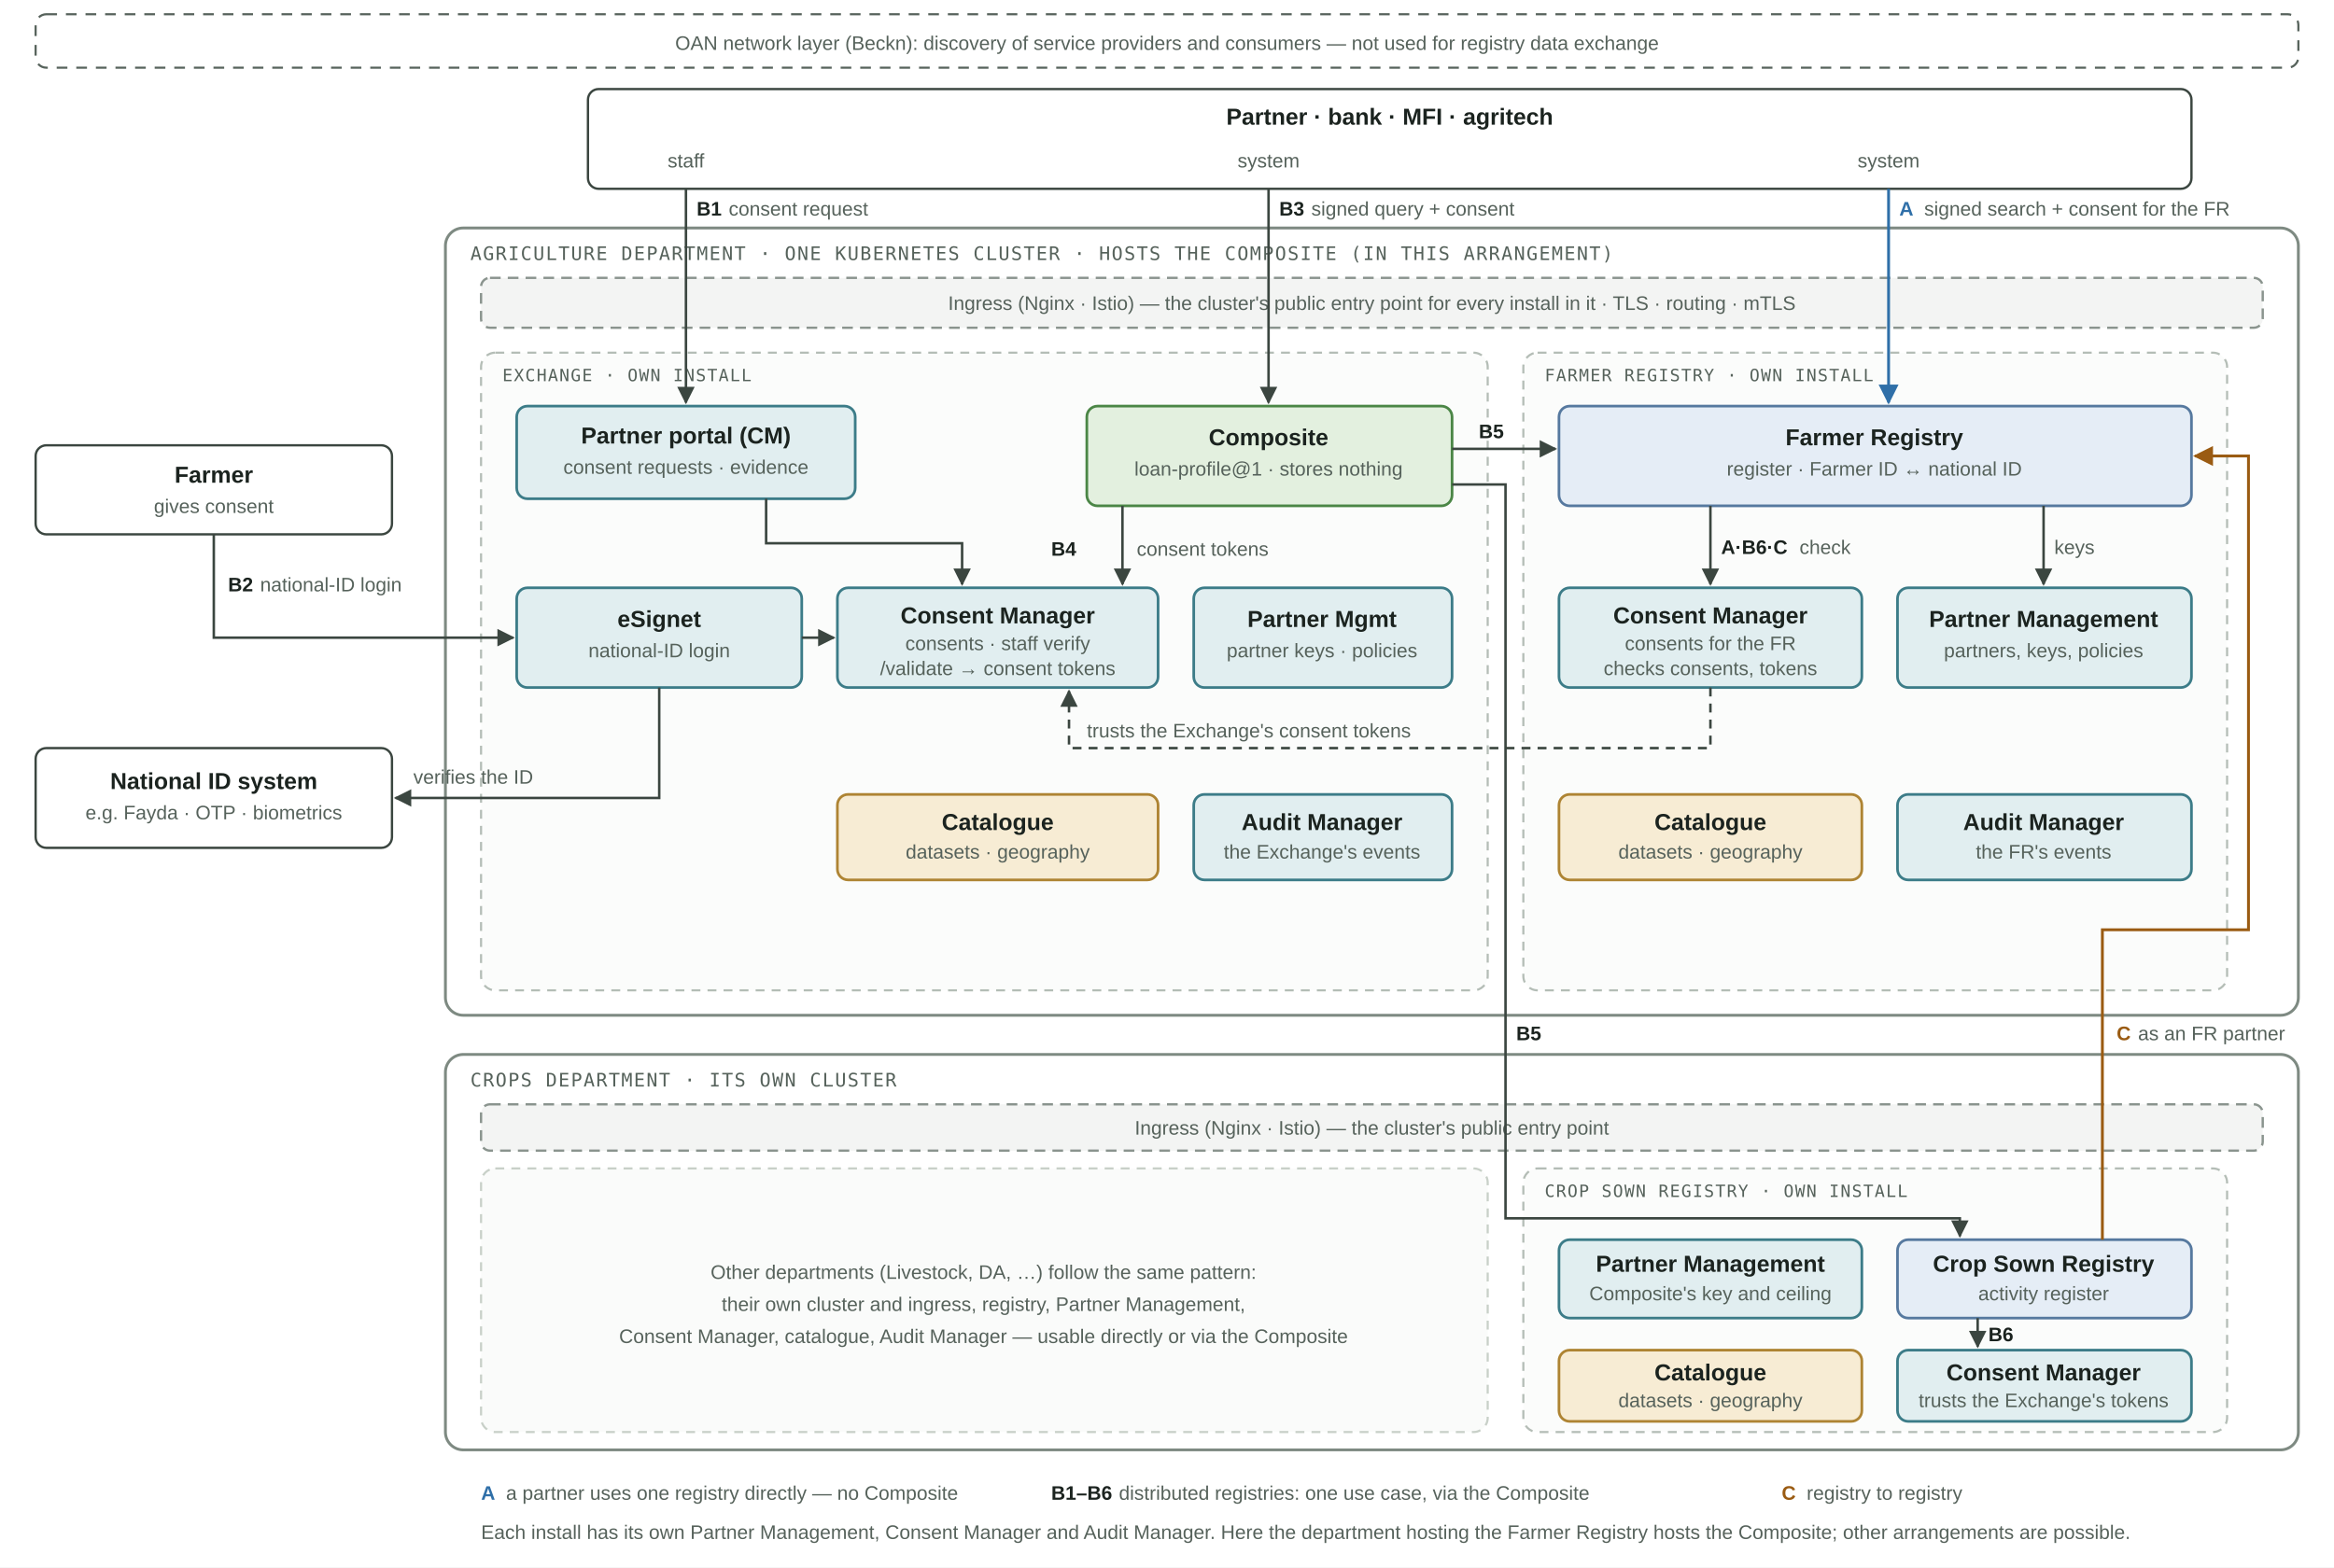
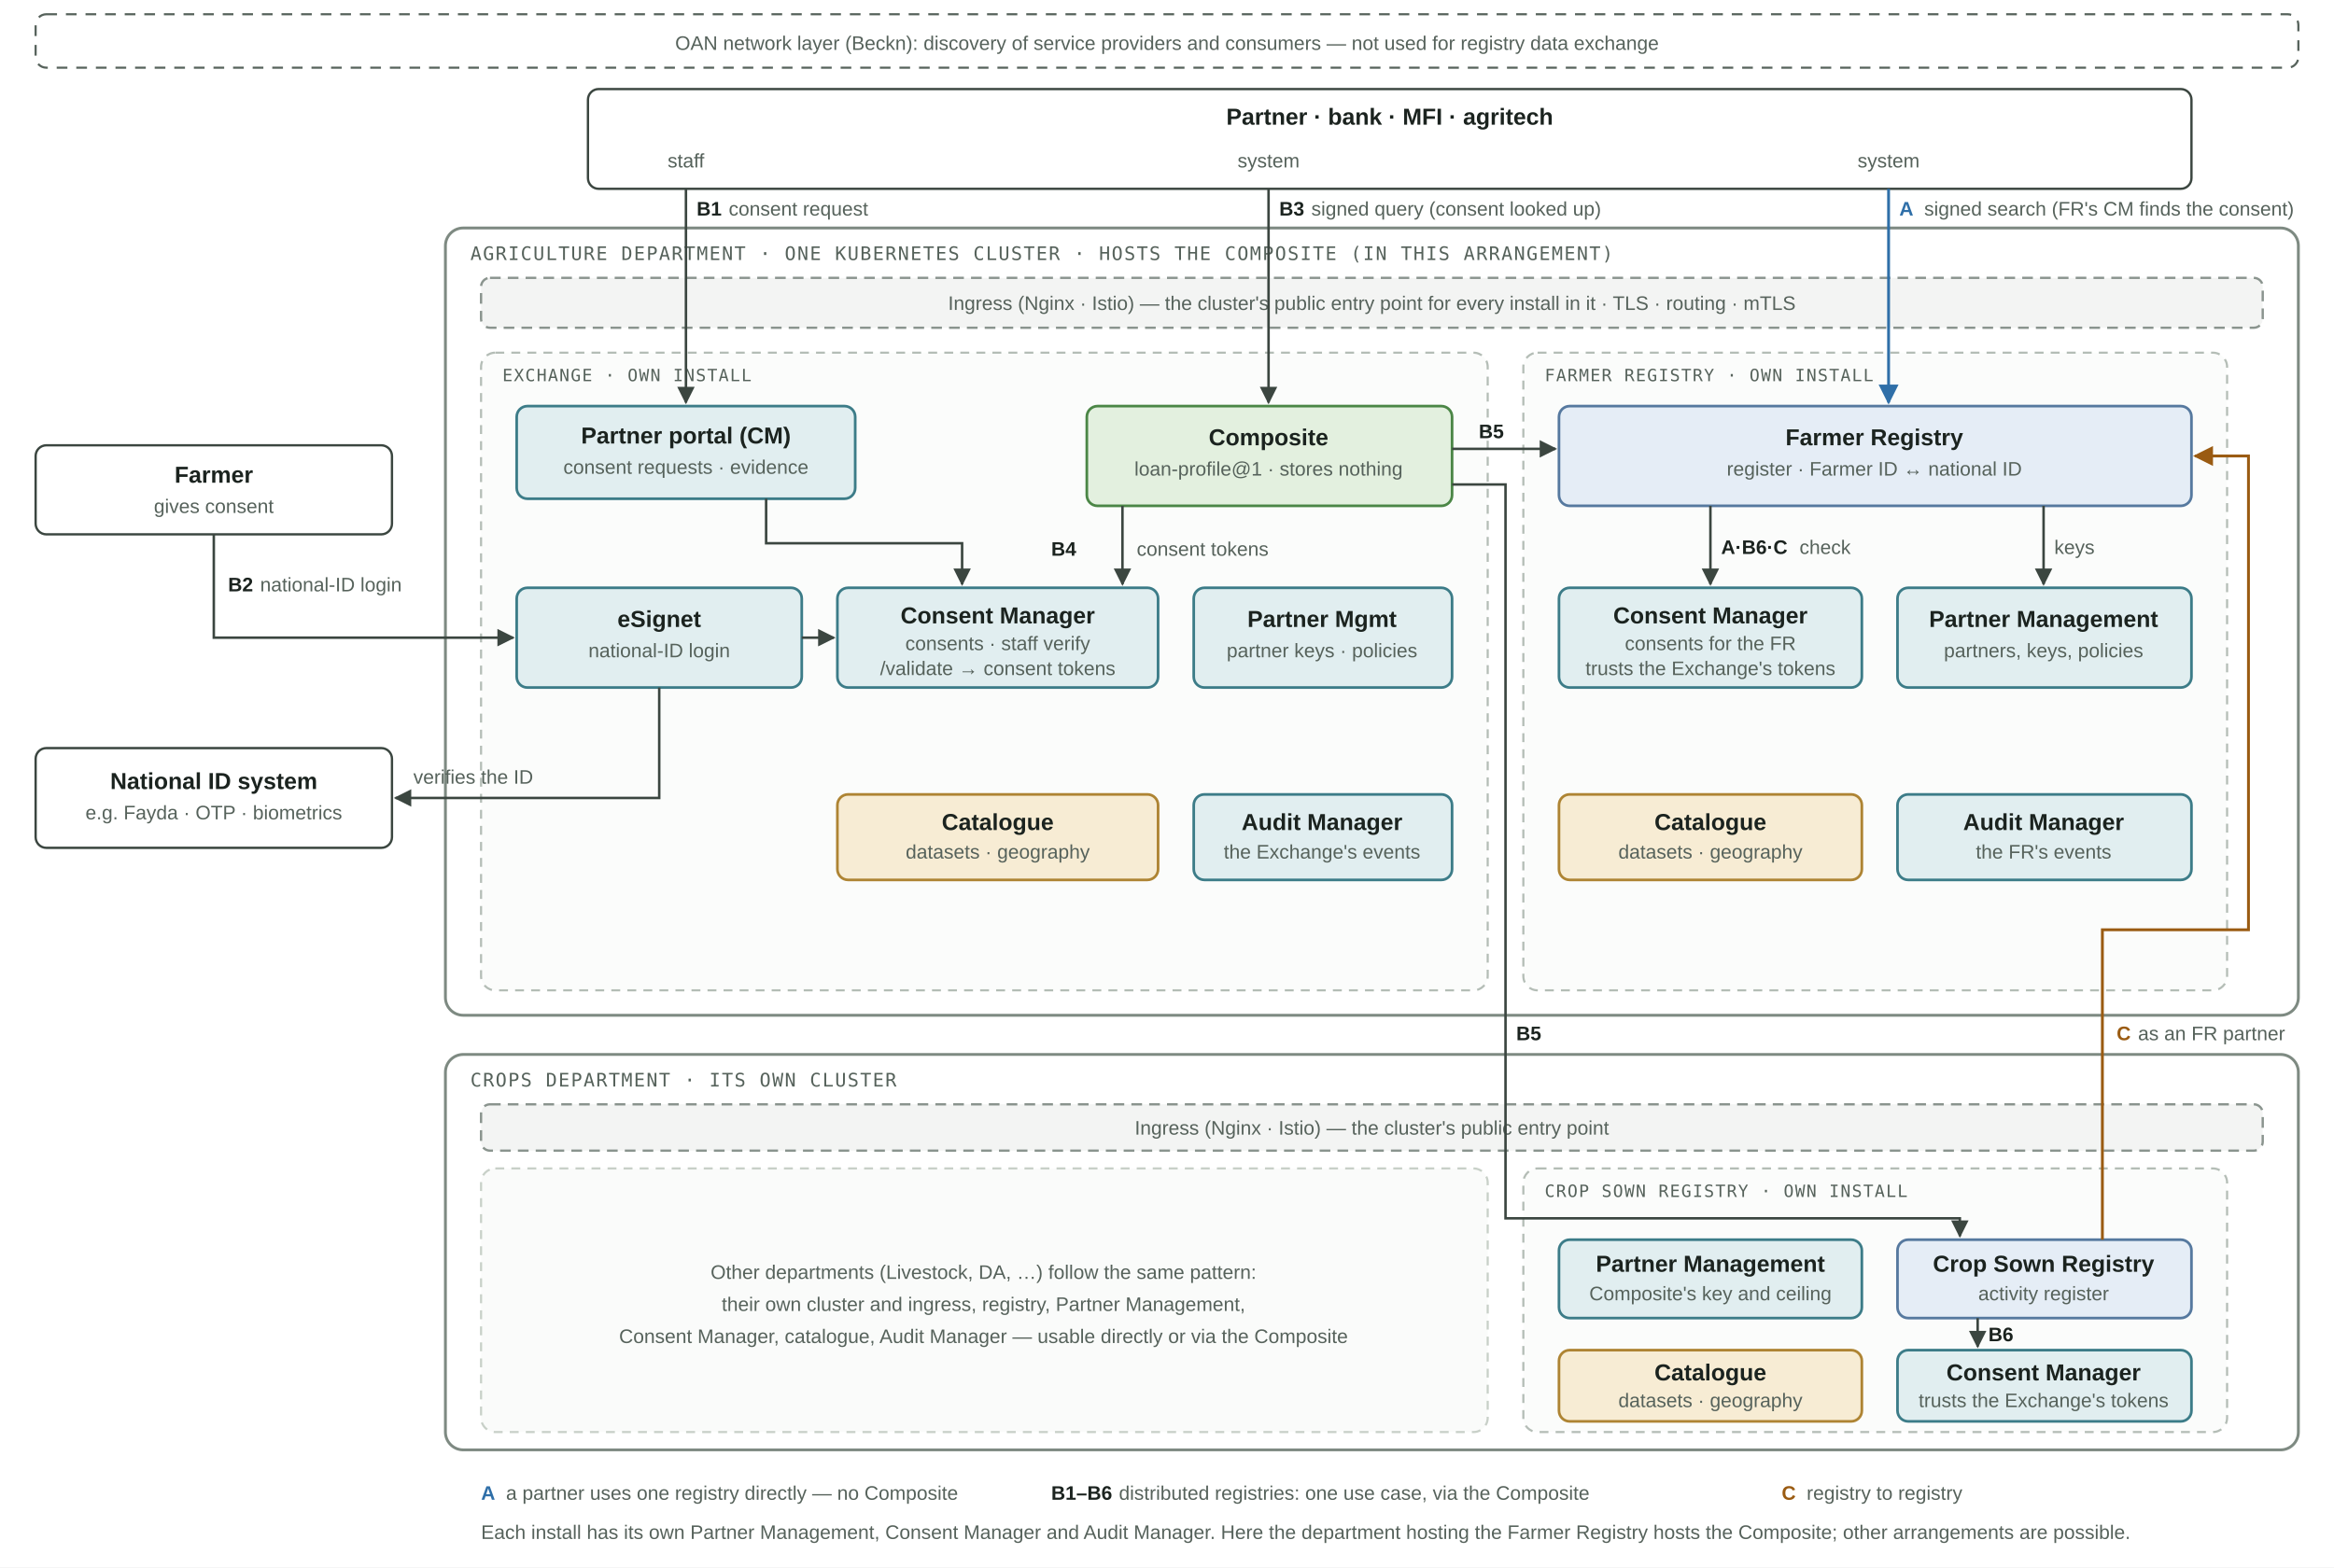
- <svg xmlns="http://www.w3.org/2000/svg" width="1310" height="880" viewBox="0 0 1310 880" role="img" aria-label="Agri Stack across departments. Each department runs its own Kubernetes cluster behind its own ingress. In the Agriculture Department, which hosts the Composite in this arrangement, the Exchange (partner portal, Consent Manager, Partner Management, eSignet, Composite) and the Farmer Registry are separate installs, each with its own Partner Management (partners, their keys and access policies), Consent Manager and Audit Manager. Path A: a partner calls the Farmer Registry directly with a consent for it. Path B, distributed registries: the farmer's consent is collected at the Exchange (the farmer logs in with the national ID), the partner's system queries the Composite, which gets a consent token per registry from the Exchange Consent Manager and searches the Farmer Registry and the Crop Sown Registry; each registry checks its consent token at its own Consent Manager, which trusts the Exchange's consent tokens. Path C: the Crop Sown Registry calls the Farmer Registry as one of its partners.">
+ <svg xmlns="http://www.w3.org/2000/svg" width="1310" height="880" viewBox="0 0 1310 880" role="img" aria-label="Agri Stack across departments. Each department runs its own Kubernetes cluster behind its own ingress. In the Agriculture Department, which hosts the Composite in this arrangement, the Exchange (partner portal, Consent Manager, Partner Management, eSignet, Composite) and the Farmer Registry are separate installs, each with its own Partner Management (partners, their keys and access policies), Consent Manager and Audit Manager. Path A: a partner calls the Farmer Registry directly; the registry's Consent Manager finds the farmer's consent. Path B, distributed registries: the farmer's consent is collected at the Exchange (the farmer logs in with the national ID), the partner's system queries the Composite (no consent ID needed: the Exchange Consent Manager finds the consent), which gets a consent token per registry from the Exchange Consent Manager and searches the Farmer Registry and the Crop Sown Registry; each registry checks its consent token at its own Consent Manager, offline, with the Exchange Consent Manager's public key: the departments never call the Exchange. Path C: the Crop Sown Registry calls the Farmer Registry as one of its partners.">
  <style>
text{font-family:'Public Sans','Helvetica Neue',Arial,sans-serif;fill:#1B231F}
.t{font-size:13px;font-weight:600} .s{font-size:11px;fill:#56625B} .lbl{font-size:11px;fill:#56625B}
.cap{font-size:10.5px;letter-spacing:.07em;fill:#56625B;font-family:'JetBrains Mono',Menlo,monospace}
.cap2{font-size:9.5px;letter-spacing:.07em;fill:#56625B;font-family:'JetBrains Mono',Menlo,monospace}
.n{font-size:11px;font-weight:700;fill:#1B231F}
.l1{fill:#E5EDF6;stroke:#56799F;stroke-width:1.5} .l2{fill:#F7ECD4;stroke:#AE8433;stroke-width:1.5}
.dpi{fill:#E1EEF0;stroke:#3C7C88;stroke-width:1.5} .uc{fill:#E3F0DF;stroke:#4B8646;stroke-width:1.5}
.plain{fill:#FFFFFF;stroke:#3B4640;stroke-width:1.3}
.infra{fill:#F3F4F3;stroke:#8A948E;stroke-width:1.3;stroke-dasharray:6 4}
.cluster{fill:none;stroke:#7E8A82;stroke-width:1.6}
.ns{fill:#FBFCFB;stroke:#B4BDB6;stroke-width:1.2;stroke-dasharray:5 4}
.faint{fill:#FAFBFA;stroke:#C8D0C8;stroke-width:1.2;stroke-dasharray:5 4}
.band{fill:none;stroke:#56625B;stroke-width:1.2;stroke-dasharray:6 5}
.ar{stroke:#3B4640;stroke-width:1.4;fill:none} .ar.d{stroke-dasharray:5 4}
.arA{stroke:#2F6FA8;stroke-width:1.6;fill:none} .arC{stroke:#9A5B12;stroke-width:1.6;fill:none}
.nA{font-size:11px;font-weight:700;fill:#2F6FA8} .nC{font-size:11px;font-weight:700;fill:#9A5B12}
</style>
  <rect width="100%" height="100%" fill="#FFFFFF" />
  <defs>
    <marker id="a1" viewBox="0 0 10 10" refX="9" refY="5" markerWidth="7" markerHeight="7" orient="auto-start-reverse">
      <path d="M0,0 L10,5 L0,10 z" fill="#3B4640" />
    </marker>
    <marker id="aA" viewBox="0 0 10 10" refX="9" refY="5" markerWidth="7" markerHeight="7" orient="auto-start-reverse">
      <path d="M0,0 L10,5 L0,10 z" fill="#2F6FA8" />
    </marker>
    <marker id="aC" viewBox="0 0 10 10" refX="9" refY="5" markerWidth="7" markerHeight="7" orient="auto-start-reverse">
      <path d="M0,0 L10,5 L0,10 z" fill="#9A5B12" />
    </marker>
  </defs>
  <rect class="band" x="20" y="8" width="1270" height="30" rx="6" />
  <text class="lbl" x="655" y="28" text-anchor="middle">OAN network layer (Beckn): discovery of service providers and consumers — not used for registry data exchange</text>
  <rect class="plain" x="330" y="50" width="900" height="56" rx="6" />
  <text class="t" x="780" y="70" text-anchor="middle">Partner · bank · MFI · agritech</text>
  <text class="s" x="385" y="94" text-anchor="middle">staff</text>
  <text class="s" x="712" y="94" text-anchor="middle">system</text>
  <text class="s" x="1060" y="94" text-anchor="middle">system</text>
  <rect class="plain" x="20" y="250" width="200" height="50" rx="6" />
  <text class="t" x="120" y="271" text-anchor="middle">Farmer</text>
  <text class="s" x="120" y="288" text-anchor="middle">gives consent</text>
  <rect class="plain" x="20" y="420" width="200" height="56" rx="6" />
  <text class="t" x="120" y="443" text-anchor="middle">National ID system</text>
  <text class="s" x="120" y="460" text-anchor="middle">e.g. Fayda · OTP · biometrics</text>
  <rect class="cluster" x="250" y="128" width="1040" height="442" rx="10" />
  <text class="cap" x="264" y="146">AGRICULTURE DEPARTMENT · ONE KUBERNETES CLUSTER · HOSTS THE COMPOSITE (IN THIS ARRANGEMENT)</text>
  <rect class="infra" x="270" y="156" width="1000" height="28" rx="5" />
  <text class="s" x="770" y="174" text-anchor="middle">Ingress (Nginx · Istio) — the cluster's public entry point for every install in it · TLS · routing · mTLS</text>
  <rect class="ns" x="270" y="198" width="565" height="358" rx="8" />
  <text class="cap2" x="282" y="214">EXCHANGE · OWN INSTALL</text>
  <rect class="dpi" x="290" y="228" width="190" height="52" rx="6" />
  <text class="t" x="385" y="249" text-anchor="middle">Partner portal (CM)</text>
  <text class="s" x="385" y="266" text-anchor="middle">consent requests · evidence</text>
  <rect class="uc" x="610" y="228" width="205" height="56" rx="6" />
  <text class="t" x="712" y="250" text-anchor="middle">Composite</text>
  <text class="s" x="712" y="267" text-anchor="middle">loan-profile@1 · stores nothing</text>
  <rect class="dpi" x="290" y="330" width="160" height="56" rx="6" />
  <text class="t" x="370" y="352" text-anchor="middle">eSignet</text>
  <text class="s" x="370" y="369" text-anchor="middle">national-ID login</text>
  <rect class="dpi" x="470" y="330" width="180" height="56" rx="6" />
  <text class="t" x="560" y="350" text-anchor="middle">Consent Manager</text>
  <text class="s" x="560" y="365" text-anchor="middle">consents · staff verify</text>
  <text class="s" x="560" y="379" text-anchor="middle">/validate → consent tokens</text>
  <rect class="dpi" x="670" y="330" width="145" height="56" rx="6" />
  <text class="t" x="742" y="352" text-anchor="middle">Partner Mgmt</text>
  <text class="s" x="742" y="369" text-anchor="middle">partner keys · policies</text>
  <rect class="l2" x="470" y="446" width="180" height="48" rx="6" />
  <text class="t" x="560" y="466" text-anchor="middle">Catalogue</text>
  <text class="s" x="560" y="482" text-anchor="middle">datasets · geography</text>
  <rect class="dpi" x="670" y="446" width="145" height="48" rx="6" />
  <text class="t" x="742" y="466" text-anchor="middle">Audit Manager</text>
  <text class="s" x="742" y="482" text-anchor="middle">the Exchange's events</text>
  <rect class="ns" x="855" y="198" width="395" height="358" rx="8" />
  <text class="cap2" x="867" y="214">FARMER REGISTRY · OWN INSTALL</text>
  <rect class="l1" x="875" y="228" width="355" height="56" rx="6" />
  <text class="t" x="1052" y="250" text-anchor="middle">Farmer Registry</text>
  <text class="s" x="1052" y="267" text-anchor="middle">register · Farmer ID ↔ national ID</text>
  <rect class="dpi" x="875" y="330" width="170" height="56" rx="6" />
  <text class="t" x="960" y="350" text-anchor="middle">Consent Manager</text>
  <text class="s" x="960" y="365" text-anchor="middle">consents for the FR</text>
-   <text class="s" x="960" y="379" text-anchor="middle">checks consents, tokens</text>
+   <text class="s" x="960" y="379" text-anchor="middle">trusts the Exchange's tokens</text>
  <rect class="dpi" x="1065" y="330" width="165" height="56" rx="6" />
  <text class="t" x="1147" y="352" text-anchor="middle">Partner Management</text>
  <text class="s" x="1147" y="369" text-anchor="middle">partners, keys, policies</text>
  <rect class="l2" x="875" y="446" width="170" height="48" rx="6" />
  <text class="t" x="960" y="466" text-anchor="middle">Catalogue</text>
  <text class="s" x="960" y="482" text-anchor="middle">datasets · geography</text>
  <rect class="dpi" x="1065" y="446" width="165" height="48" rx="6" />
  <text class="t" x="1147" y="466" text-anchor="middle">Audit Manager</text>
  <text class="s" x="1147" y="482" text-anchor="middle">the FR's events</text>
  <rect class="cluster" x="250" y="592" width="1040" height="222" rx="10" />
  <text class="cap" x="264" y="610">CROPS DEPARTMENT · ITS OWN CLUSTER</text>
  <rect class="infra" x="270" y="620" width="1000" height="26" rx="5" />
  <text class="s" x="770" y="637" text-anchor="middle">Ingress (Nginx · Istio) — the cluster's public entry point</text>
  <rect class="ns" x="855" y="656" width="395" height="148" rx="8" />
  <text class="cap2" x="867" y="672">CROP SOWN REGISTRY · OWN INSTALL</text>
  <rect class="dpi" x="875" y="696" width="170" height="44" rx="6" />
  <text class="t" x="960" y="714" text-anchor="middle">Partner Management</text>
  <text class="s" x="960" y="730" text-anchor="middle">Composite's key and ceiling</text>
  <rect class="l1" x="1065" y="696" width="165" height="44" rx="6" />
  <text class="t" x="1147" y="714" text-anchor="middle">Crop Sown Registry</text>
  <text class="s" x="1147" y="730" text-anchor="middle">activity register</text>
  <rect class="l2" x="875" y="758" width="170" height="40" rx="6" />
  <text class="t" x="960" y="775" text-anchor="middle">Catalogue</text>
  <text class="s" x="960" y="790" text-anchor="middle">datasets · geography</text>
  <rect class="dpi" x="1065" y="758" width="165" height="40" rx="6" />
  <text class="t" x="1147" y="775" text-anchor="middle">Consent Manager</text>
  <text class="s" x="1147" y="790" text-anchor="middle">trusts the Exchange's tokens</text>
  <rect class="faint" x="270" y="656" width="565" height="148" rx="8" />
  <text class="lbl" x="552" y="718" text-anchor="middle">Other departments (Livestock, DA, …) follow the same pattern:</text>
  <text class="lbl" x="552" y="736" text-anchor="middle">their own cluster and ingress, registry, Partner Management,</text>
  <text class="lbl" x="552" y="754" text-anchor="middle">Consent Manager, catalogue, Audit Manager — usable directly or via the Composite</text>
  <text class="nA" x="270" y="842">A</text>
  <text class="lbl" x="284" y="842">a partner uses one registry directly — no Composite</text>
  <text class="n" x="590" y="842">B1–B6</text>
  <text class="lbl" x="628" y="842">distributed registries: one use case, via the Composite</text>
  <text class="nC" x="1000" y="842">C</text>
  <text class="lbl" x="1014" y="842">registry to registry</text>
  <text class="lbl" x="270" y="864">Each install has its own Partner Management, Consent Manager and Audit Manager. Here the department hosting the Farmer Registry hosts the Composite; other arrangements are possible.</text>
  <line class="ar" x1="385" y1="106" x2="385" y2="226" marker-end="url(#a1)" />
  <text class="n" x="391" y="121">B1</text>
  <text class="lbl" x="409" y="121">consent request</text>
  <polyline class="ar" points="430,280 430,305 540,305 540,328" marker-end="url(#a1)" />
  <polyline class="ar" points="120,300 120,358 288,358" marker-end="url(#a1)" />
  <text class="n" x="128" y="332">B2</text>
  <text class="lbl" x="146" y="332">national-ID login</text>
  <polyline class="ar" points="370,386 370,448 222,448" marker-end="url(#a1)" />
  <text class="lbl" x="232" y="440">verifies the ID</text>
  <line class="ar" x1="450" y1="358" x2="468" y2="358" marker-end="url(#a1)" />
  <line class="ar" x1="712" y1="106" x2="712" y2="226" marker-end="url(#a1)" />
  <text class="n" x="718" y="121">B3</text>
-   <text class="lbl" x="736" y="121">signed query + consent</text>
+   <text class="lbl" x="736" y="121">signed query (consent looked up)</text>
  <polyline class="ar" points="630,284 630,328" marker-end="url(#a1)" />
  <text class="n" x="590" y="312">B4</text>
  <text class="lbl" x="638" y="312">consent tokens</text>
  <line class="ar" x1="815" y1="252" x2="873" y2="252" marker-end="url(#a1)" />
  <text class="n" x="830" y="246">B5</text>
  <polyline class="ar" points="815,272 845,272 845,684 1100,684 1100,694" marker-end="url(#a1)" />
  <text class="n" x="851" y="584">B5</text>
  <line class="arA" x1="1060" y1="106" x2="1060" y2="226" marker-end="url(#aA)" />
  <text class="nA" x="1066" y="121">A</text>
-   <text class="lbl" x="1080" y="121">signed search + consent for the FR</text>
+   <text class="lbl" x="1080" y="121">signed search (FR's CM finds the consent)</text>
  <line class="ar" x1="960" y1="284" x2="960" y2="328" marker-end="url(#a1)" />
  <text class="n" x="966" y="311">A·B6·C</text>
  <text class="lbl" x="1010" y="311">check</text>
  <line class="ar" x1="1147" y1="284" x2="1147" y2="328" marker-end="url(#a1)" />
  <text class="lbl" x="1153" y="311">keys</text>
-   <polyline class="ar d" points="960,386 960,420 600,420 600,388" marker-end="url(#a1)" />
-   <text class="lbl" x="610" y="414">trusts the Exchange's consent tokens</text>
  <line class="ar" x1="1110" y1="740" x2="1110" y2="756" marker-end="url(#a1)" />
  <text class="n" x="1116" y="753">B6</text>
  <polyline class="arC" points="1180,696 1180,522 1262,522 1262,256 1232,256" marker-end="url(#aC)" />
  <text class="nC" x="1188" y="584">C</text>
  <text class="lbl" x="1200" y="584">as an FR partner</text>
</svg>
